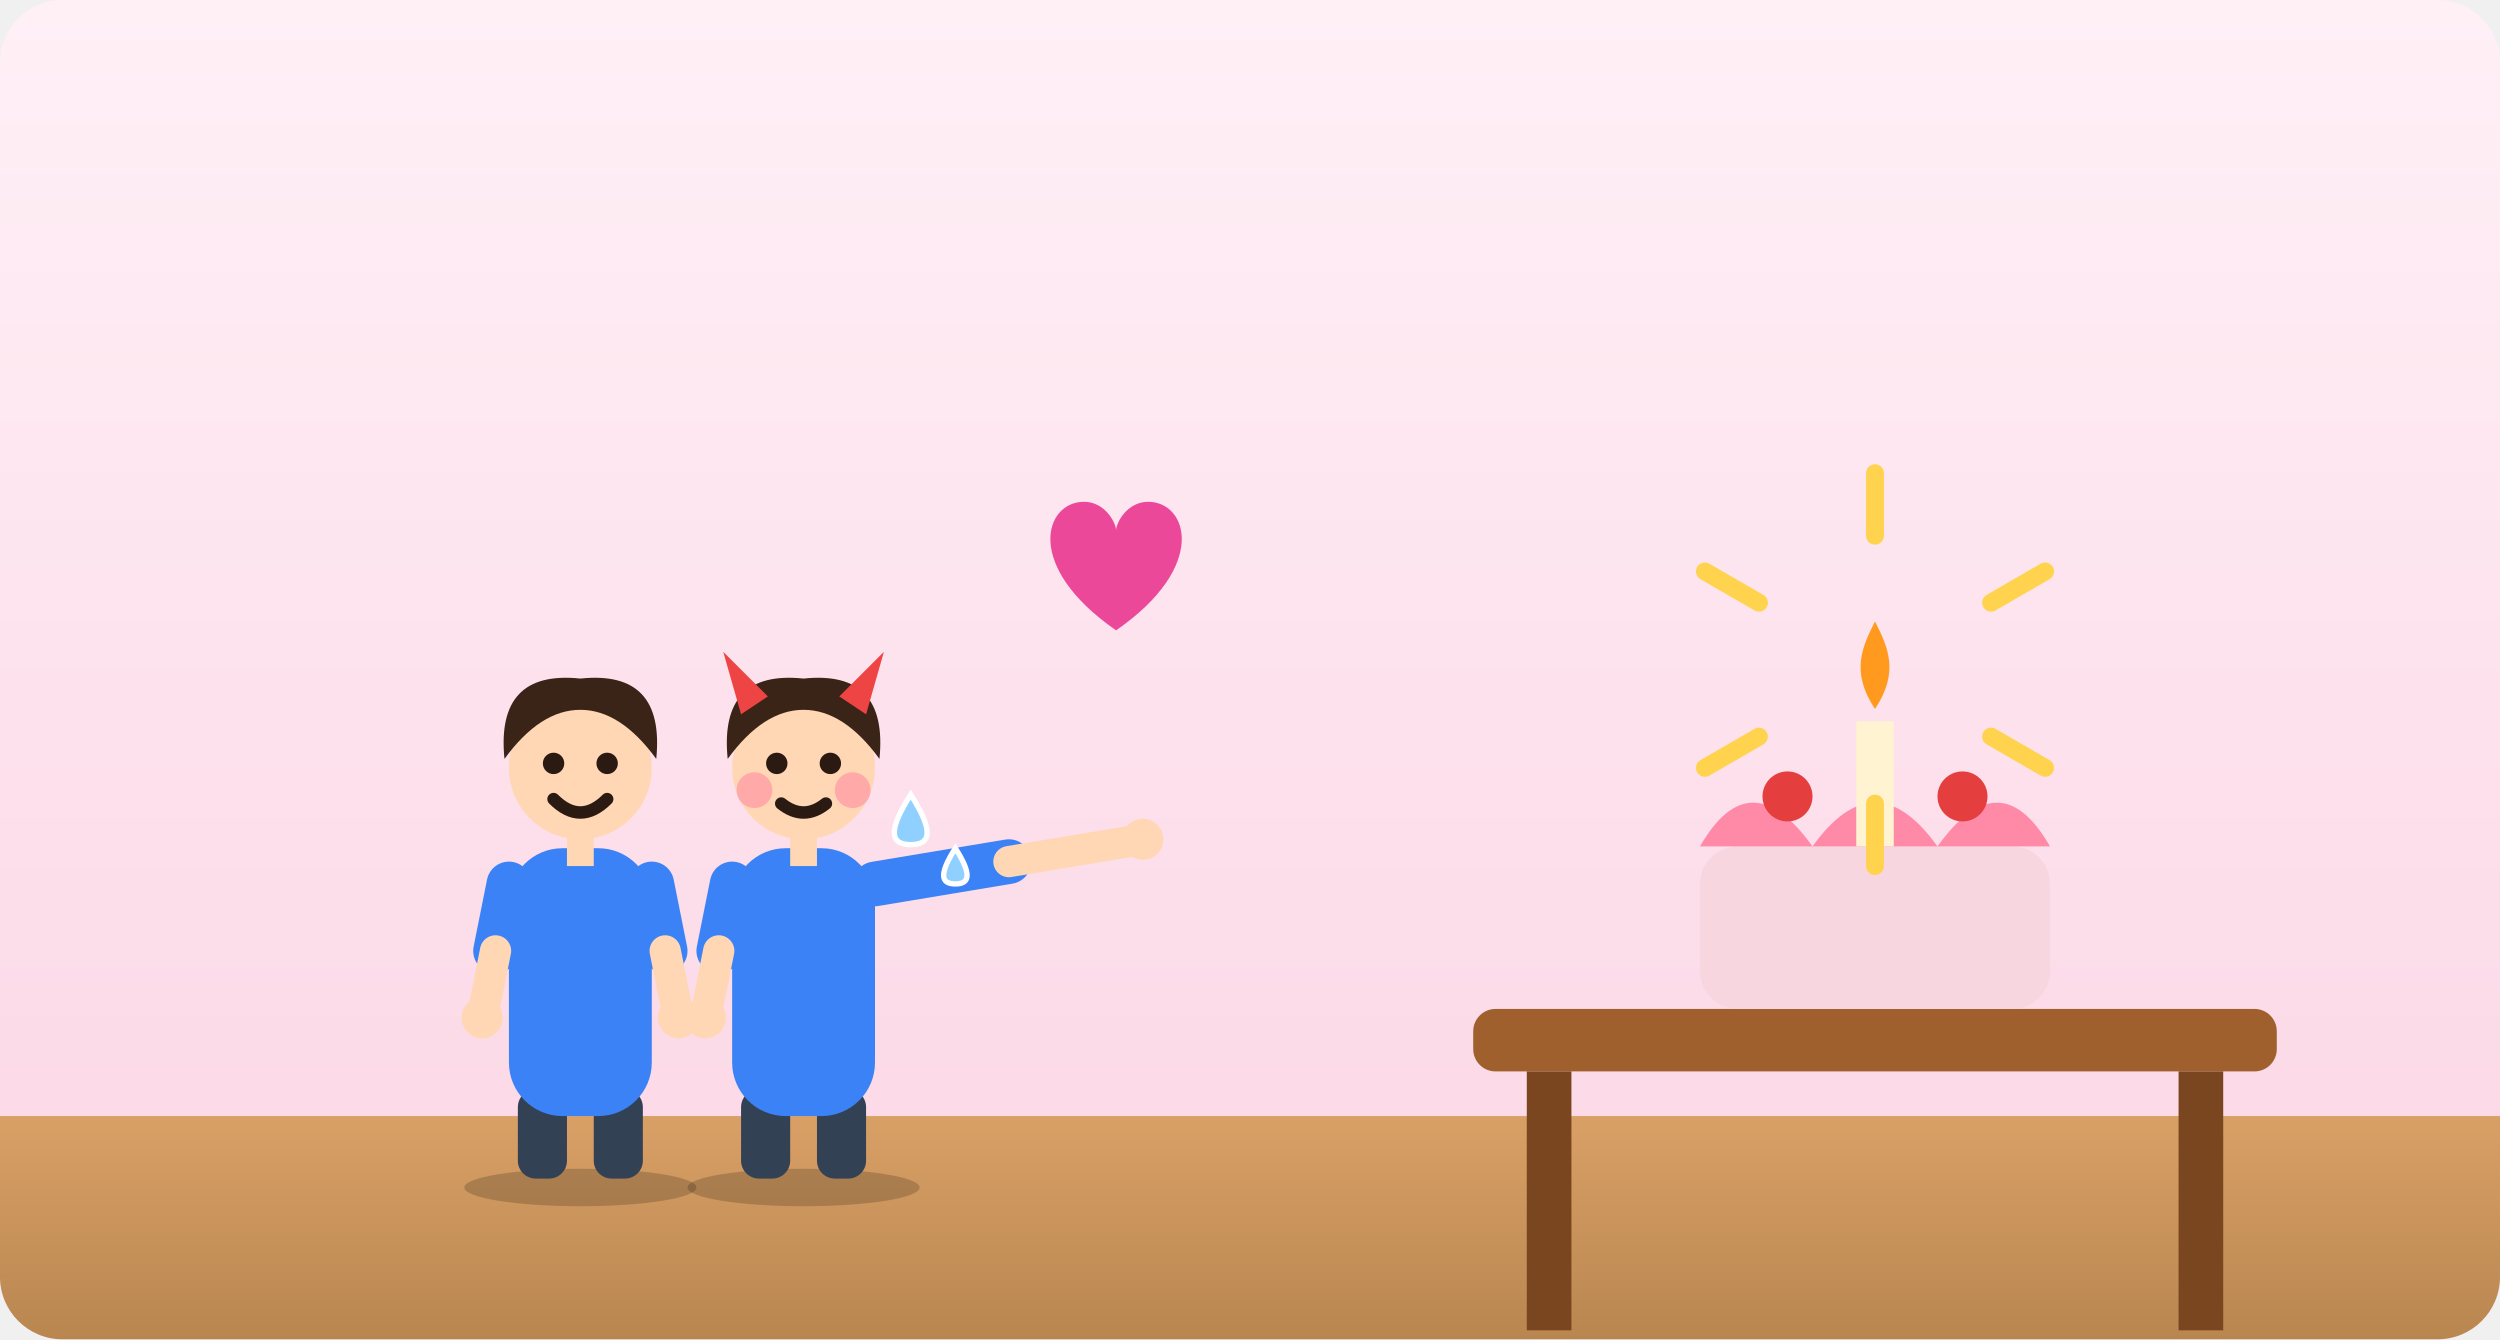
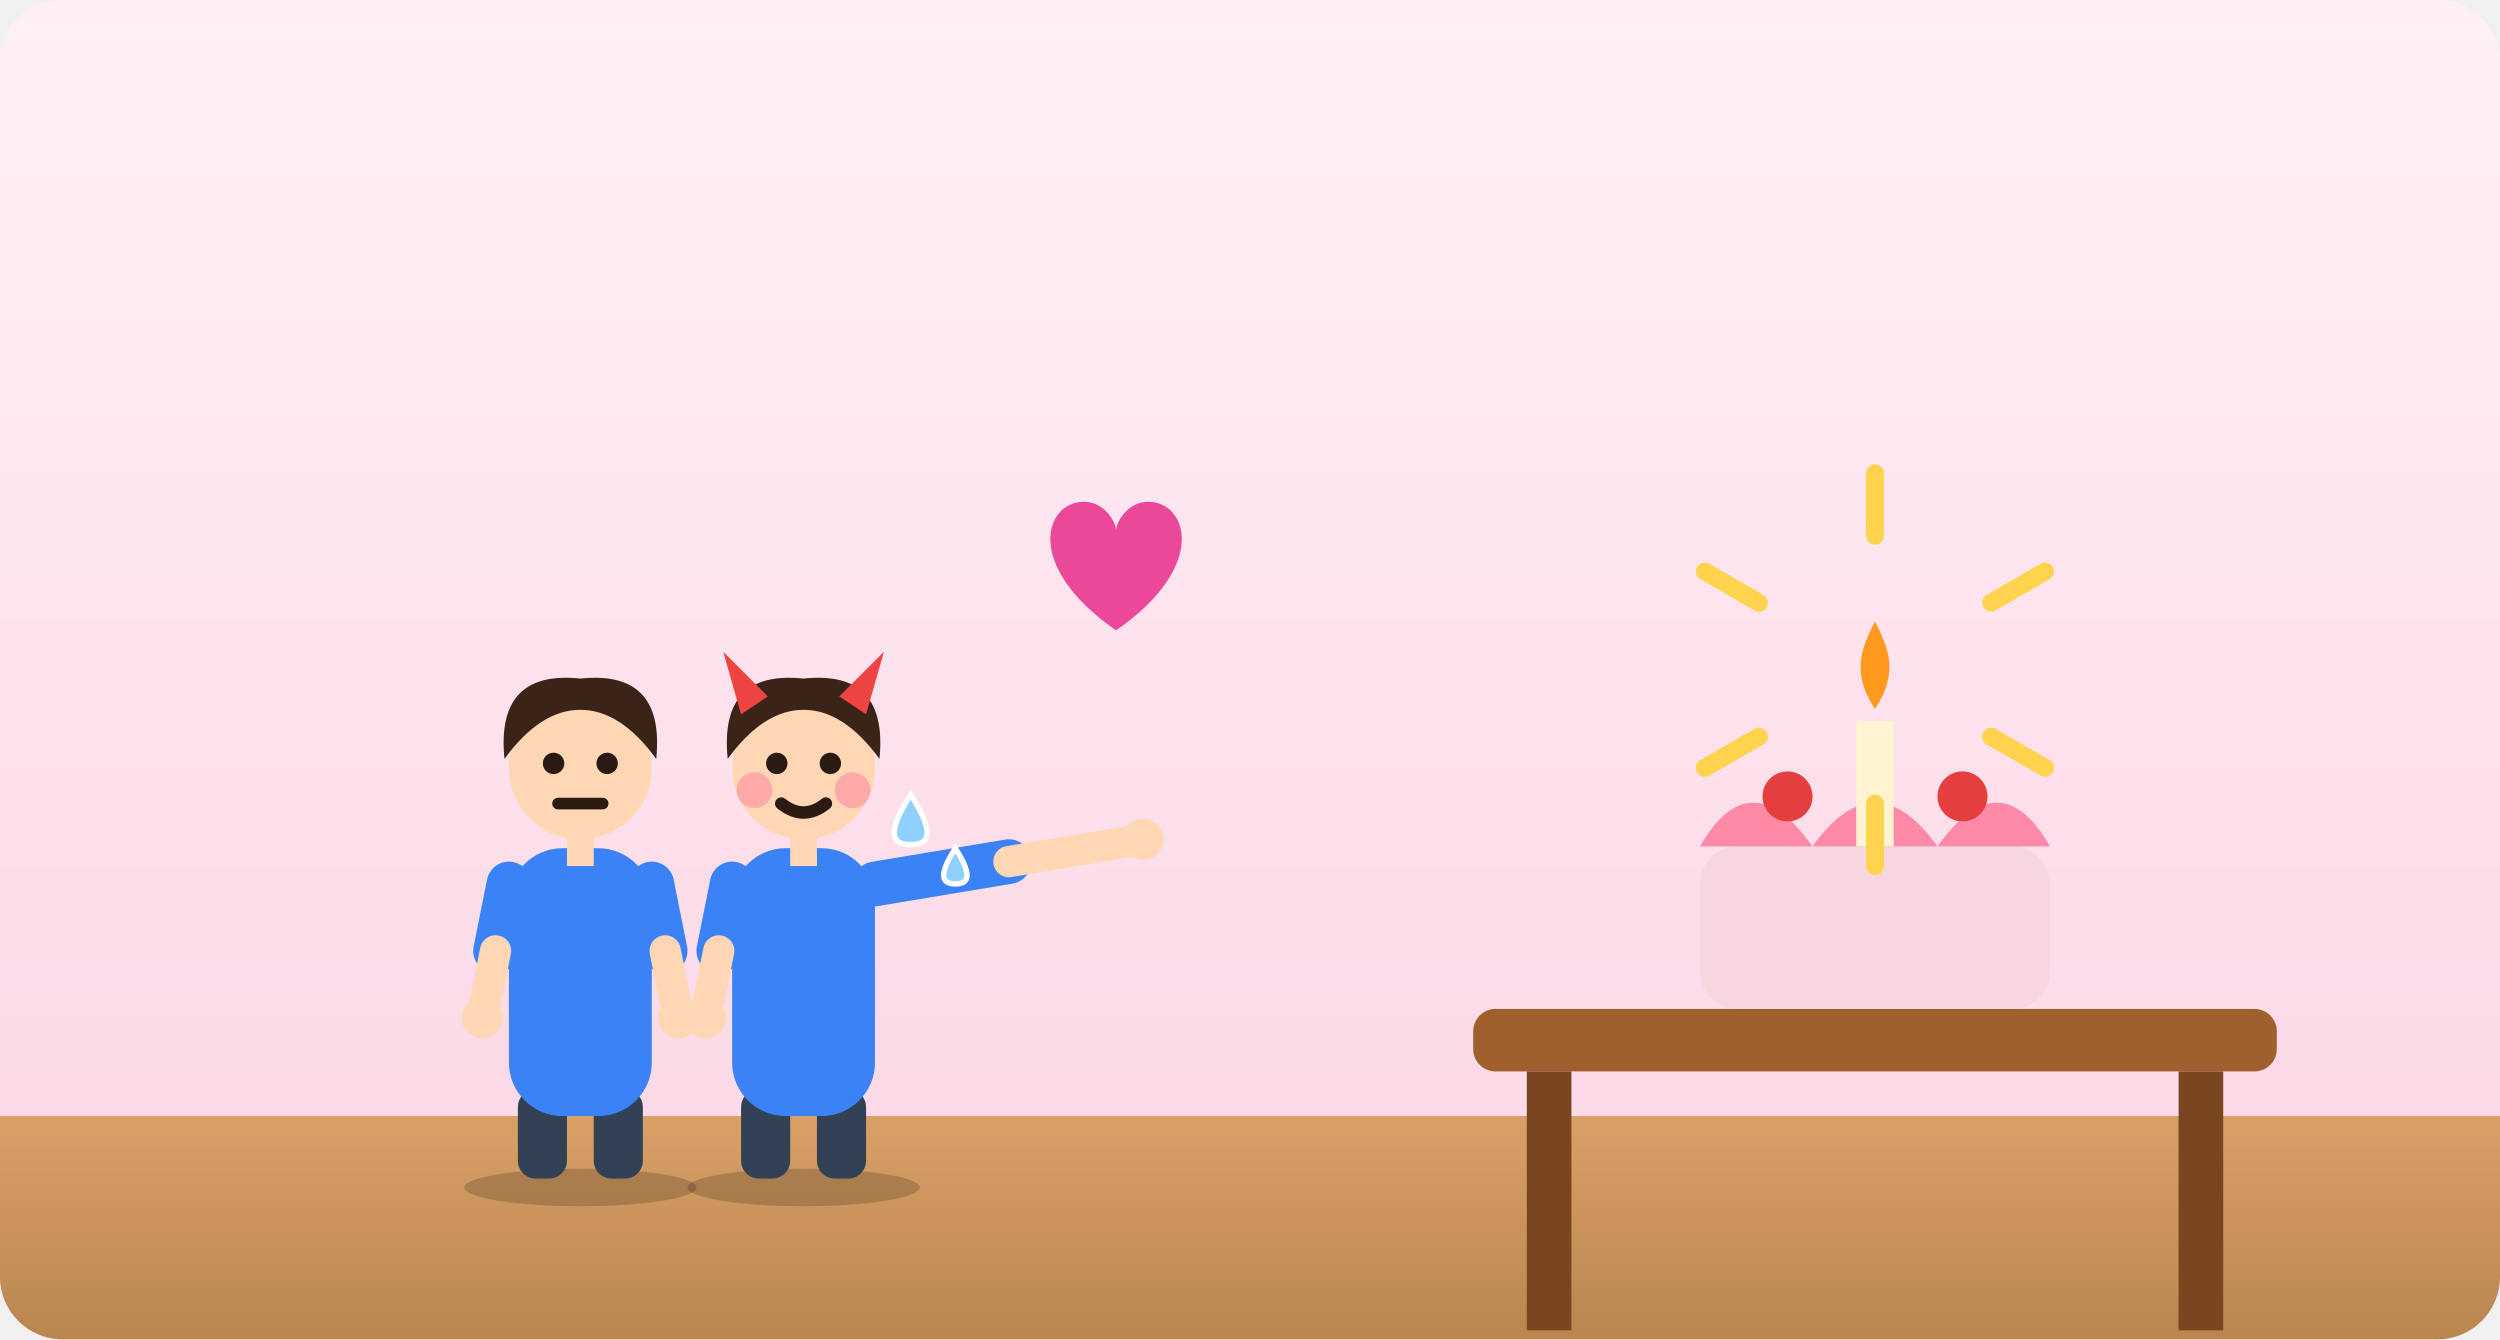
<svg xmlns="http://www.w3.org/2000/svg" data-n="3" data-t="1" data-c="#ec4899" viewBox="0 0 560 300" role="img" aria-label="맛있는 케이크의 유혹에 침을 흘리며 손을 뻗는다">
  <defs>
    <clipPath id="tempt_clip">
      <rect width="560" height="300" rx="14" />
    </clipPath>
    <linearGradient id="tempt_sky" x1="0" y1="0" x2="0" y2="1">
      <stop offset="0" stop-color="#fff0f6" />
      <stop offset="1" stop-color="#fbd5e5" />
    </linearGradient>
    <linearGradient id="tempt_gr" x1="0" y1="0" x2="0" y2="1">
      <stop offset="0" stop-color="#d9a066" />
      <stop offset="1" stop-color="#b98650" />
    </linearGradient>
  </defs>
  <g clip-path="url(#tempt_clip)">
    <rect width="560" height="300" fill="url(#tempt_sky)" />
    <rect x="0" y="250" width="560" height="50" fill="url(#tempt_gr)" />
    <g class="vs up" data-s="1">
      <g transform="translate(420 236)">
        <rect x="-90" y="-10" width="180" height="14" rx="5" fill="#a0602e" />
        <rect x="-78" y="4" width="10" height="58" fill="#7a461f" />
        <rect x="68" y="4" width="10" height="58" fill="#7a461f" />
      </g>
      <g transform="translate(420 226) scale(1.4)">
        <rect x="-28" y="-26" width="56" height="26" rx="6" fill="#f8d6e0" />
        <path d="M-28 -26Q-20 -40 -10 -26Q0 -40 10 -26Q20 -40 28 -26Z" fill="#ff8aa8" />
        <rect x="-3" y="-46" width="6" height="20" fill="#fff3d2" />
        <path d="M0 -48C-4 -54 -2 -58 0 -62C2 -58 4 -54 0 -48Z" fill="#ff9a1f" />
        <circle cx="-14" cy="-34" r="4" fill="#e53e3e" />
        <circle cx="14" cy="-34" r="4" fill="#e53e3e" />
      </g>
      <path d="M420 120L420 106M446 135L458.1 128M446 165L458.1 172M420 180L420 194M394 165L381.9 172M394 135L381.9 128" fill="none" stroke="#ffd34d" stroke-width="4" stroke-linecap="round" stroke-linejoin="round" />
    </g>
    <g class="vs up" data-s="1" data-e="1">
      <g transform="translate(130 254)">
        <ellipse cx="0" cy="12" rx="26" ry="4.2" fill="#000" fill-opacity="0.18" />
        <rect x="-14" y="-10" width="11" height="20" rx="4" fill="#334155" />
        <rect x="3" y="-10" width="11" height="20" rx="4" fill="#334155" />
        <rect x="-16" y="-64" width="32" height="60" rx="12" fill="#3b82f6" />
        <path d="M-16 -56L-19 -41" fill="none" stroke="#3b82f6" stroke-width="10" stroke-linecap="round" stroke-linejoin="round" />
        <path d="M-19 -41L-22 -26" fill="none" stroke="#ffd7b5" stroke-width="7" stroke-linecap="round" stroke-linejoin="round" />
        <circle cx="-22" cy="-26" r="4.6" fill="#ffd7b5" />
        <path d="M16 -56L19 -41" fill="none" stroke="#3b82f6" stroke-width="10" stroke-linecap="round" stroke-linejoin="round" />
        <path d="M19 -41L22 -26" fill="none" stroke="#ffd7b5" stroke-width="7" stroke-linecap="round" stroke-linejoin="round" />
        <circle cx="22" cy="-26" r="4.6" fill="#ffd7b5" />
        <rect x="-3" y="-68" width="6" height="8" fill="#ffd7b5" />
        <circle cx="0" cy="-82" r="16" fill="#ffd7b5" />
        <path d="M-17 -84Q-19 -104 0 -102Q19 -104 17 -84Q9 -95 0 -95Q-9 -95 -17 -84Z" fill="#3a2418" />
        <circle cx="-6" cy="-83" r="2.4" fill="#2a1a12" />
        <circle cx="6" cy="-83" r="2.4" fill="#2a1a12" />
-         <path d="M-6 -75Q0 -69 6 -75" fill="none" stroke="#2a1a12" stroke-width="2.8" stroke-linecap="round" stroke-linejoin="round" />
+         <path d="M-5 -74H5" fill="none" stroke="#2a1a12" stroke-width="2.6" stroke-linecap="round" stroke-linejoin="round" />
      </g>
    </g>
    <g class="vs" data-s="2">
      <g transform="translate(180 254)">
        <ellipse cx="0" cy="12" rx="26" ry="4.2" fill="#000" fill-opacity="0.18" />
        <rect x="-14" y="-10" width="11" height="20" rx="4" fill="#334155" />
        <rect x="3" y="-10" width="11" height="20" rx="4" fill="#334155" />
        <rect x="-16" y="-64" width="32" height="60" rx="12" fill="#3b82f6" />
        <path d="M-16 -56L-19 -41" fill="none" stroke="#3b82f6" stroke-width="10" stroke-linecap="round" stroke-linejoin="round" />
        <path d="M-19 -41L-22 -26" fill="none" stroke="#ffd7b5" stroke-width="7" stroke-linecap="round" stroke-linejoin="round" />
        <circle cx="-22" cy="-26" r="4.6" fill="#ffd7b5" />
        <path d="M16 -56L46 -61" fill="none" stroke="#3b82f6" stroke-width="10" stroke-linecap="round" stroke-linejoin="round" />
        <path d="M46 -61L76 -66" fill="none" stroke="#ffd7b5" stroke-width="7" stroke-linecap="round" stroke-linejoin="round" />
        <circle cx="76" cy="-66" r="4.6" fill="#ffd7b5" />
        <rect x="-3" y="-68" width="6" height="8" fill="#ffd7b5" />
        <circle cx="0" cy="-82" r="16" fill="#ffd7b5" />
        <path d="M-17 -84Q-19 -104 0 -102Q19 -104 17 -84Q9 -95 0 -95Q-9 -95 -17 -84Z" fill="#3a2418" />
        <circle cx="-6" cy="-83" r="2.4" fill="#2a1a12" />
        <circle cx="6" cy="-83" r="2.4" fill="#2a1a12" />
        <circle cx="-11" cy="-77" r="4" fill="#ff8aa0" fill-opacity=".6" />
        <circle cx="11" cy="-77" r="4" fill="#ff8aa0" fill-opacity=".6" />
        <path d="M-5 -74Q0 -70 5 -74" fill="none" stroke="#2a1a12" stroke-width="2.8" stroke-linecap="round" stroke-linejoin="round" />
        <path d="M-14 -94L-18 -108L-8 -98ZM14 -94L18 -108L8 -98Z" fill="#ef4444" />
      </g>
    </g>
    <g class="vs pop" data-s="3">
      <path d="M204 178c-4.9 7.7 -4.9 11.2 0 11.2c4.9 0 4.9 -3.5 0 -11.2Z" fill="#8fd0ff" stroke="#fff" stroke-width="1.2" />
      <path d="M214 190c-3.5 5.5 -3.5 8 0 8c3.5 0 3.5 -2.5 0 -8Z" fill="#8fd0ff" stroke="#fff" stroke-width="1.2" />
      <path transform="translate(250 130) scale(0.8)" d="M0 14C-26 -4 -20 -22 -9 -22C-3 -22 0 -16 0 -14C0 -16 3 -22 9 -22C20 -22 26 -4 0 14Z" fill="#ec4899" />
    </g>
  </g>
</svg>
